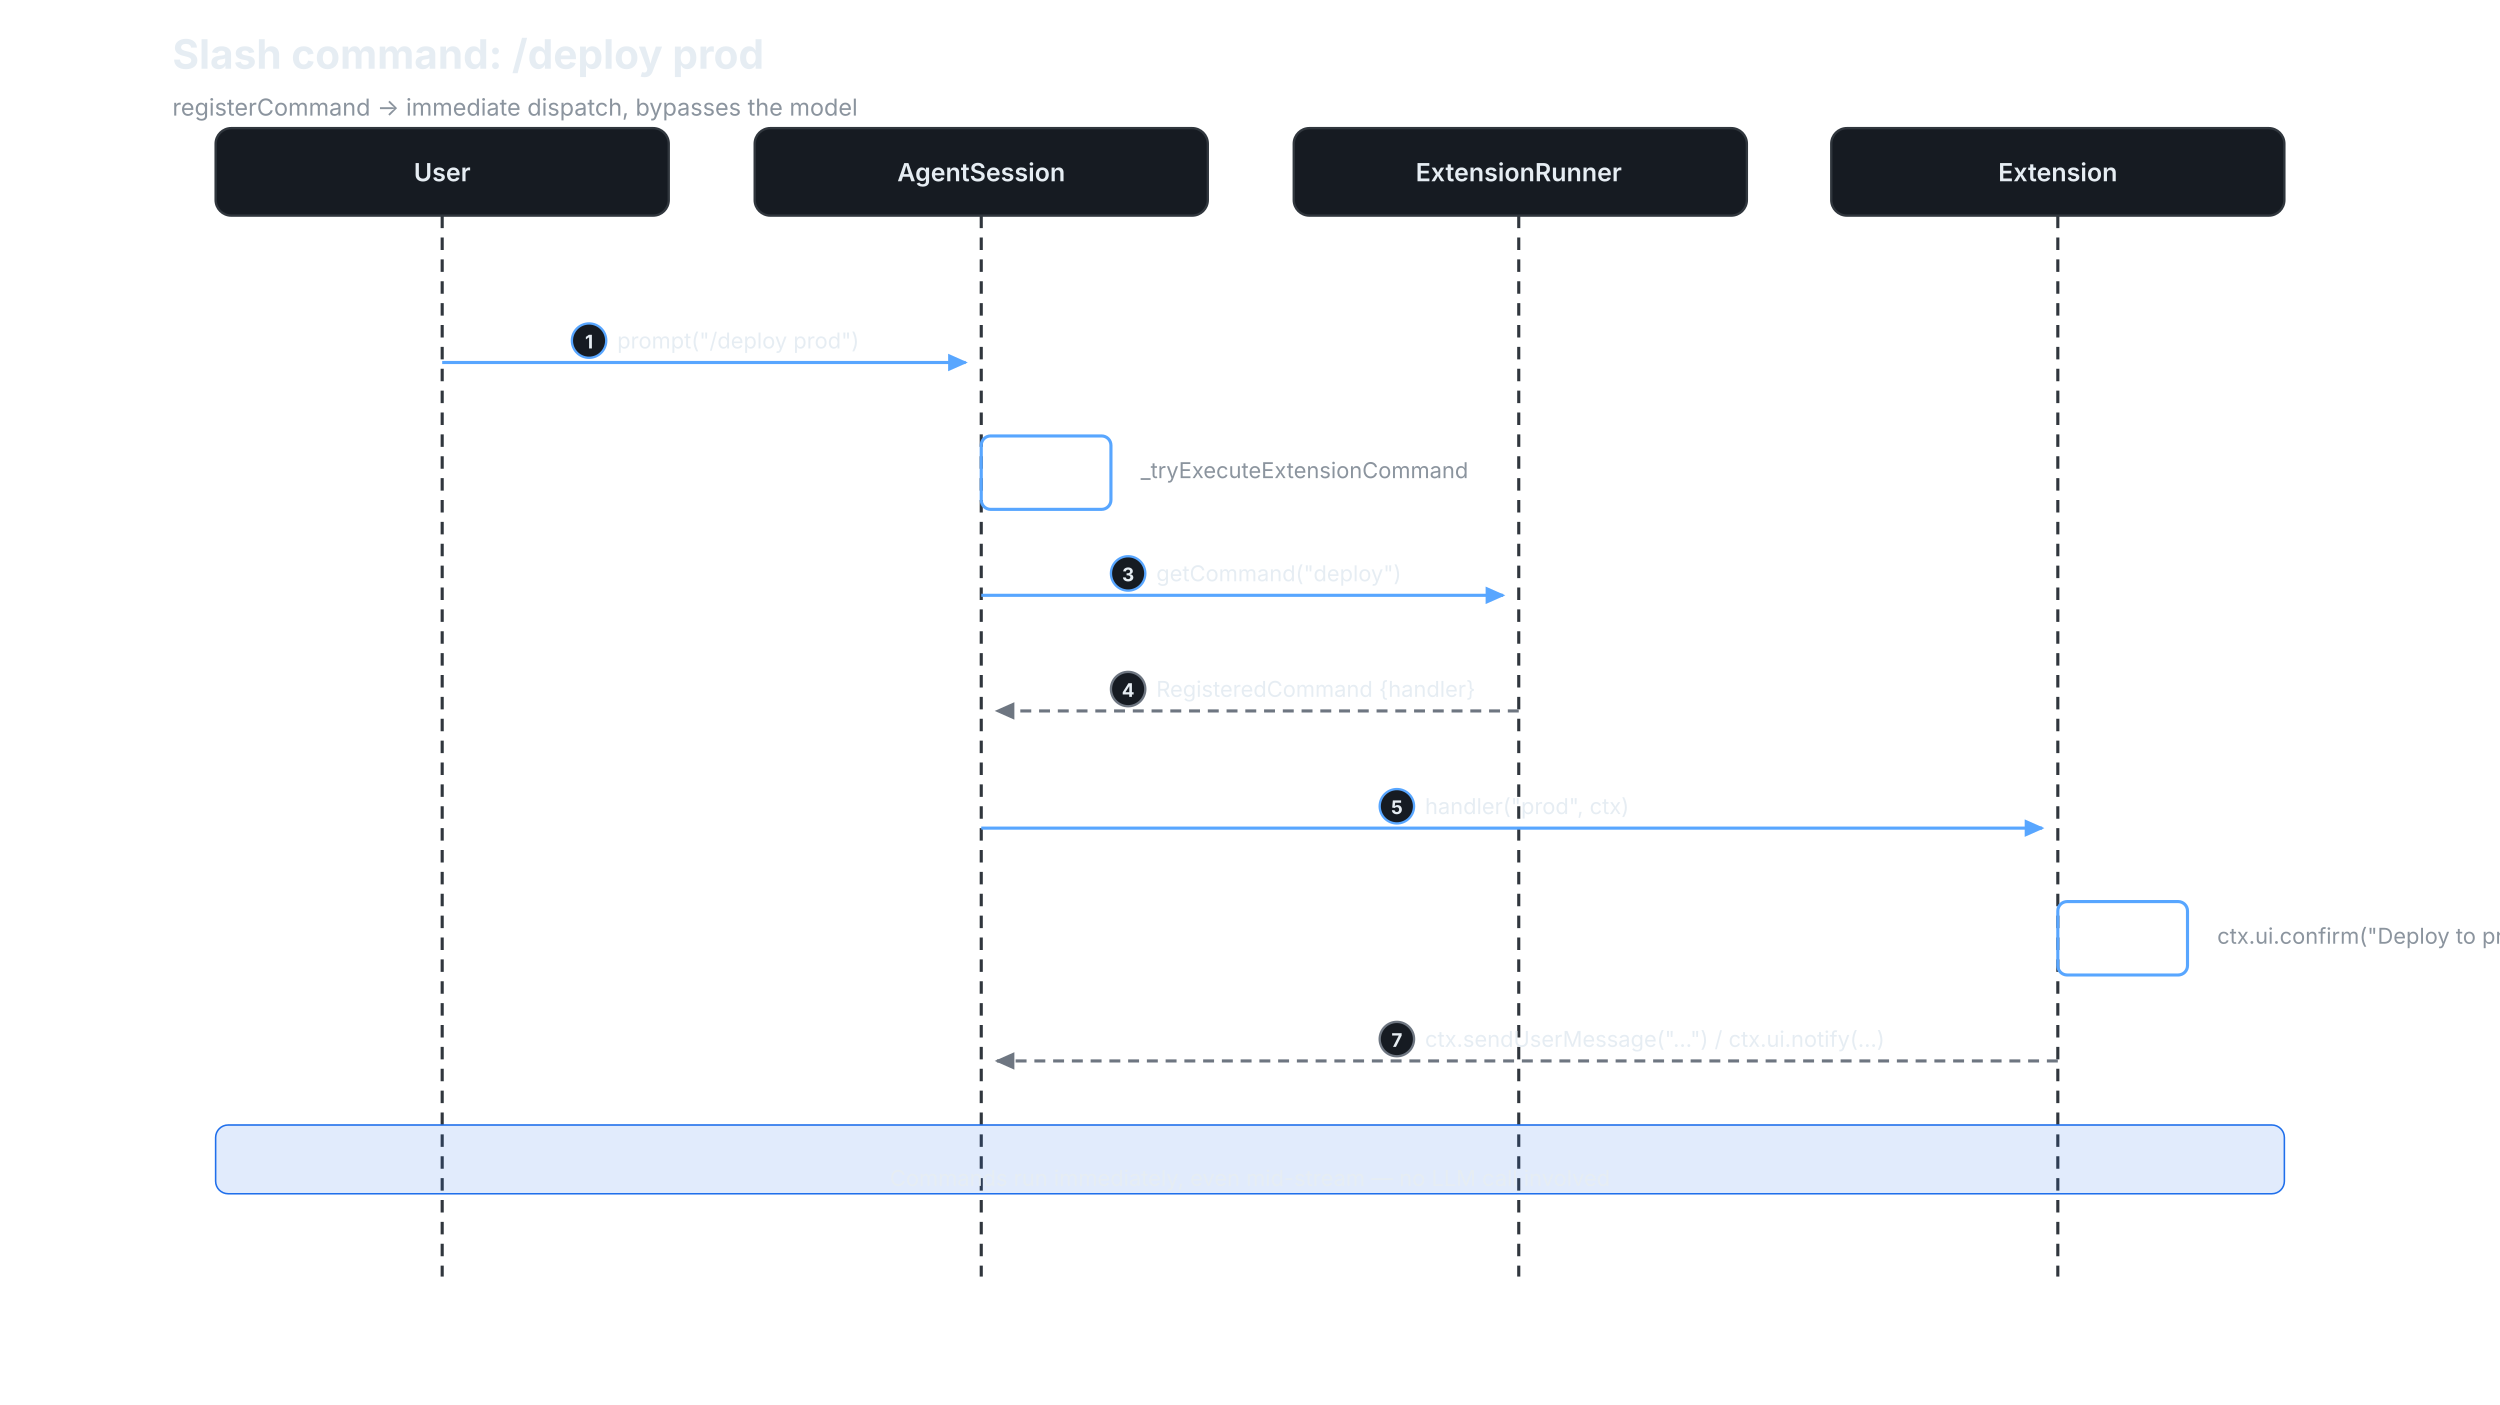
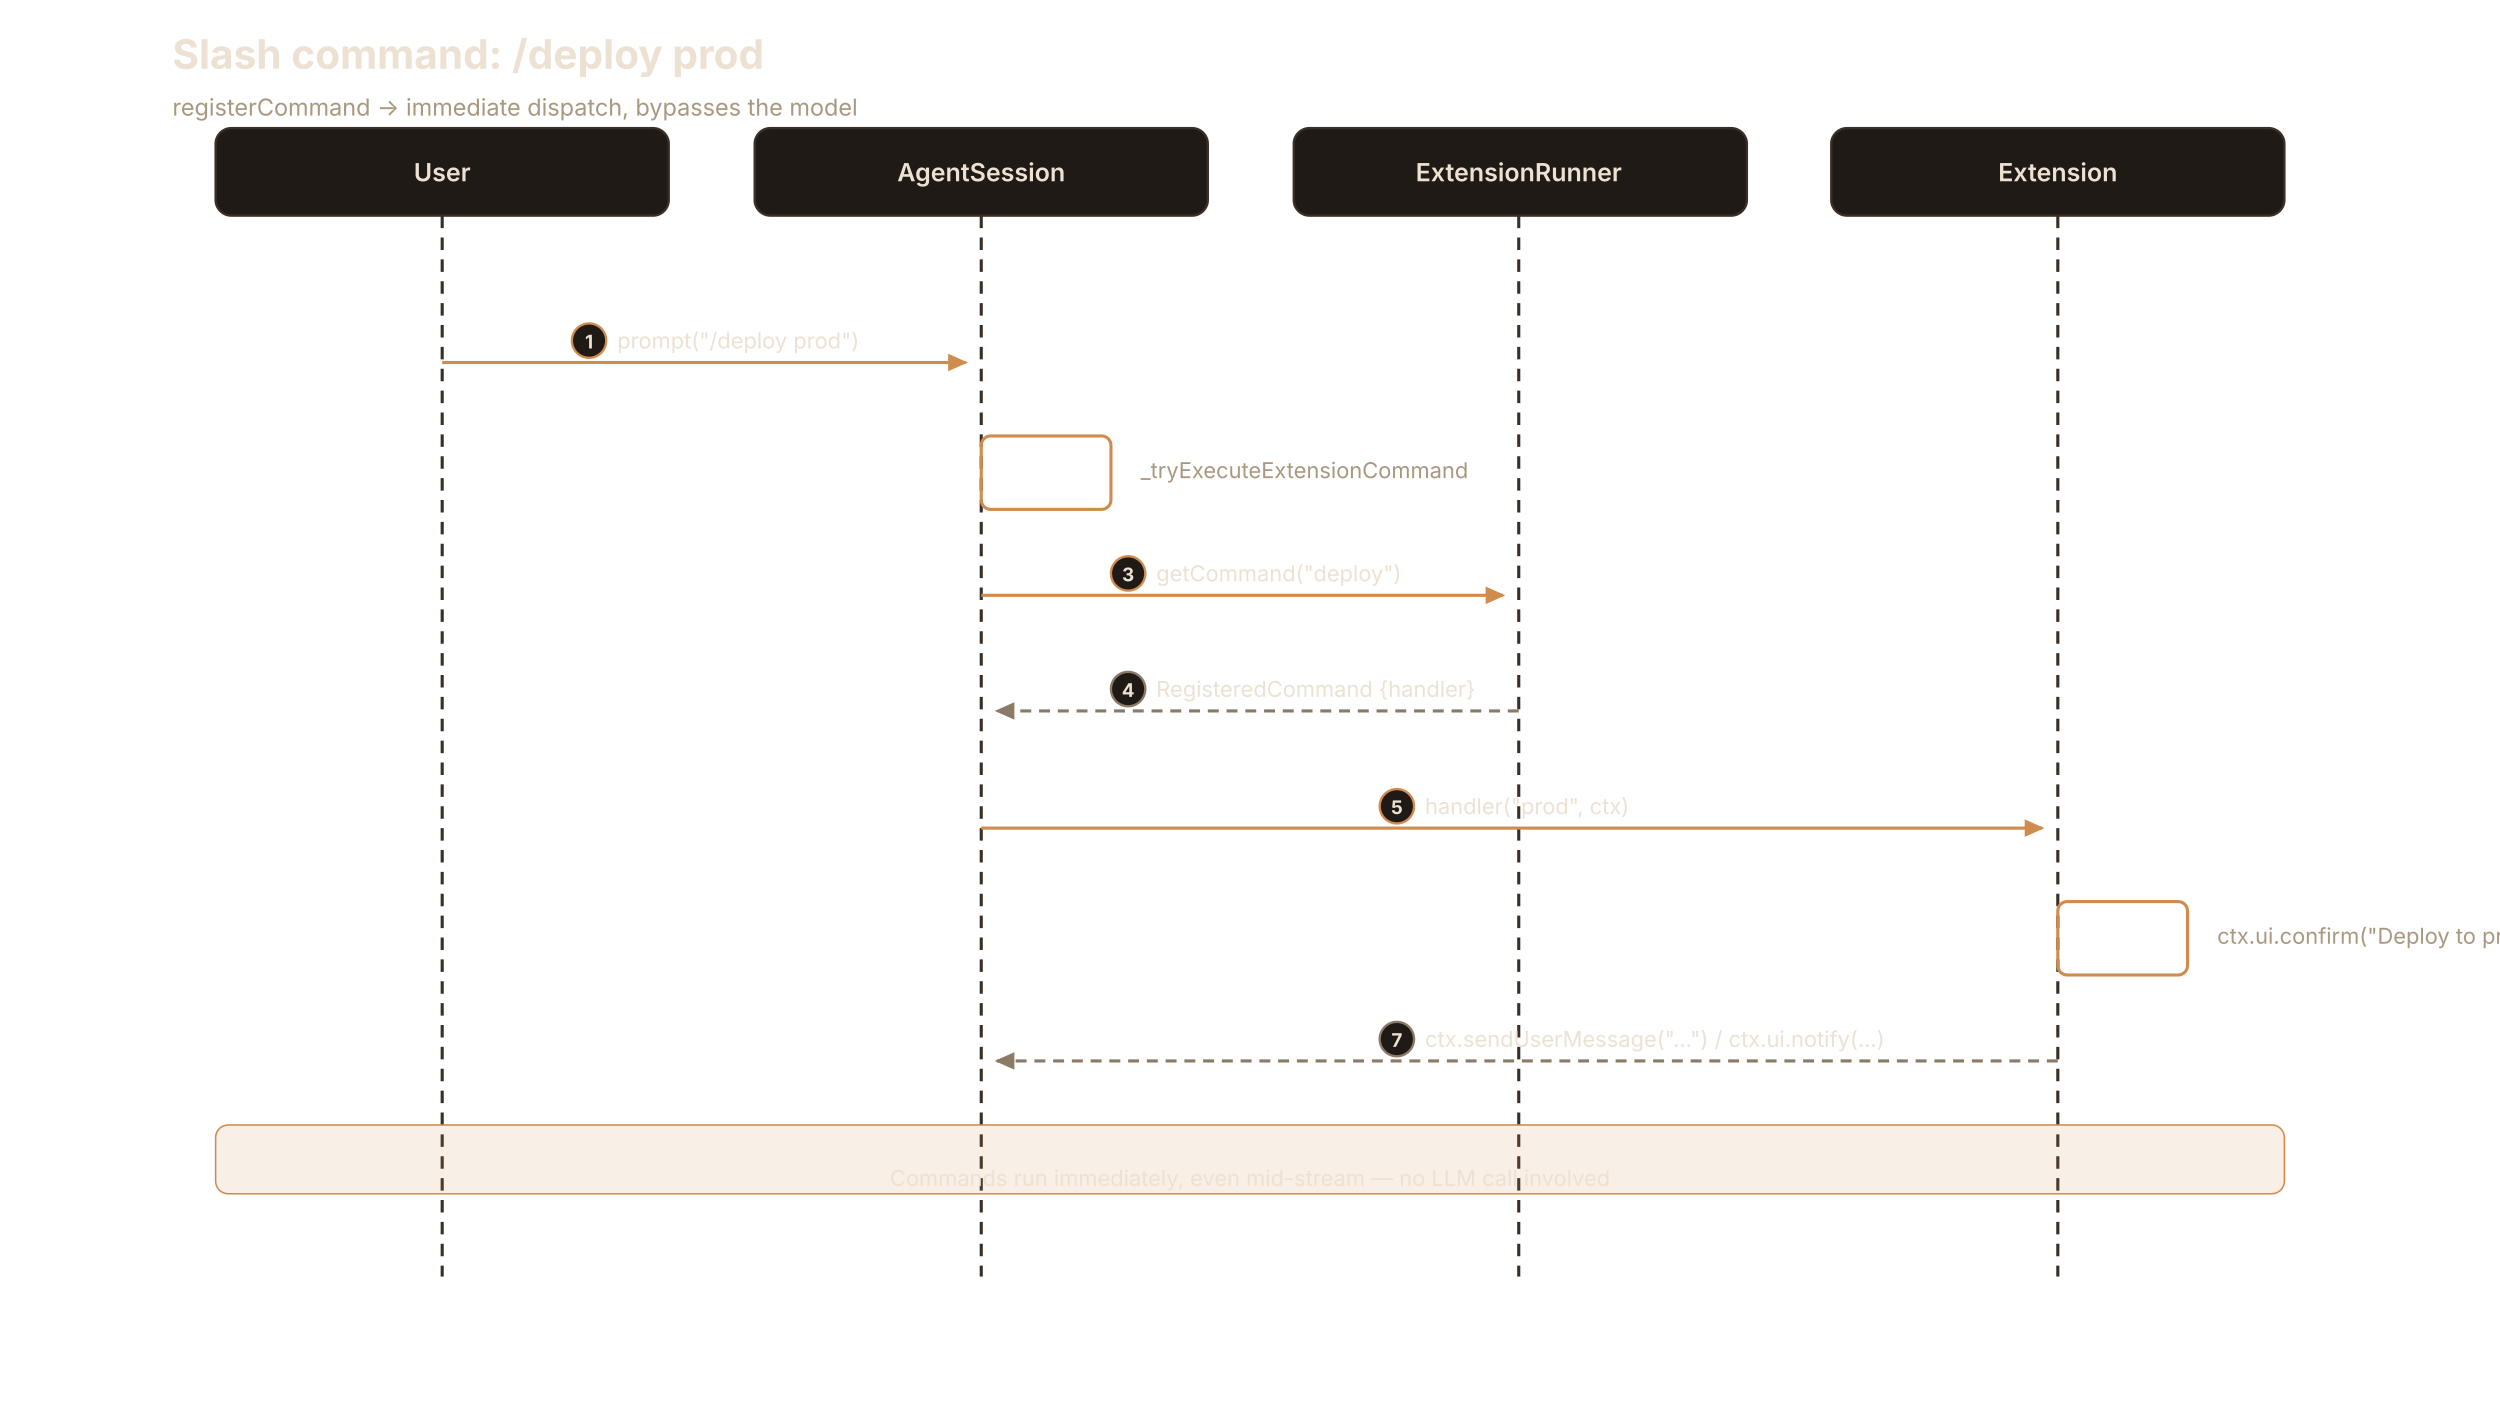
<svg xmlns="http://www.w3.org/2000/svg" viewBox="0 0 1600 899" width="1600" font-family="system-ui, -apple-system, sans-serif">
  <defs>
    <marker id="arrc" viewBox="0 0 10 10" refX="8" refY="5" markerWidth="7" markerHeight="7" orient="auto-start-reverse">
-       <path d="M 0 1 L 9 5 L 0 9 z" fill="#58a6ff" />
+       <path d="M 0 1 L 9 5 L 0 9 z" fill="#d08c4e" />
    </marker>
    <marker id="arrr" viewBox="0 0 10 10" refX="8" refY="5" markerWidth="7" markerHeight="7" orient="auto-start-reverse">
-       <path d="M 0 1 L 9 5 L 0 9 z" fill="#6e7681" />
+       <path d="M 0 1 L 9 5 L 0 9 z" fill="#8a7a66" />
    </marker>
  </defs>
-   <text x="110.345" y="44" font-size="26" font-weight="700" fill="#e6edf3">Slash command: /deploy prod</text>
-   <text x="110.345" y="74" font-size="15" fill="#8b949e">registerCommand → immediate dispatch, bypasses the model</text>
-   <line x1="283" y1="110" x2="283" y2="817" stroke="#30363d" stroke-width="2" stroke-dasharray="8 6" />
-   <rect x="138" y="82" width="290" height="56" rx="10" fill="#161b22" stroke="#30363d" stroke-width="1.5" />
-   <text x="283" y="116" text-anchor="middle" font-size="16" font-weight="600" fill="#e6edf3">User</text>
-   <line x1="628" y1="110" x2="628" y2="817" stroke="#30363d" stroke-width="2" stroke-dasharray="8 6" />
-   <rect x="483" y="82" width="290" height="56" rx="10" fill="#161b22" stroke="#30363d" stroke-width="1.5" />
-   <text x="628" y="116" text-anchor="middle" font-size="16" font-weight="600" fill="#e6edf3">AgentSession</text>
-   <line x1="972" y1="110" x2="972" y2="817" stroke="#30363d" stroke-width="2" stroke-dasharray="8 6" />
-   <rect x="828" y="82" width="290" height="56" rx="10" fill="#161b22" stroke="#30363d" stroke-width="1.5" />
-   <text x="972" y="116" text-anchor="middle" font-size="16" font-weight="600" fill="#e6edf3">ExtensionRunner</text>
-   <line x1="1317" y1="110" x2="1317" y2="817" stroke="#30363d" stroke-width="2" stroke-dasharray="8 6" />
-   <rect x="1172" y="82" width="290" height="56" rx="10" fill="#161b22" stroke="#30363d" stroke-width="1.5" />
-   <text x="1317" y="116" text-anchor="middle" font-size="16" font-weight="600" fill="#e6edf3">Extension</text>
-   <line x1="283" y1="232" x2="618" y2="232" stroke="#58a6ff" stroke-width="2" marker-end="url(#arrc)" />
-   <circle cx="377" cy="218" r="11" fill="#161b22" stroke="#58a6ff" stroke-width="1.5" />
-   <text x="377" y="223" text-anchor="middle" font-size="12" font-weight="700" fill="#e6edf3">1</text>
-   <text x="395" y="223" font-size="14" fill="#e6edf3">prompt("/deploy prod")</text>
-   <rect x="628" y="279" width="83" height="47" rx="6" fill="none" stroke="#58a6ff" stroke-width="2" />
-   <text x="730" y="306" font-size="14" fill="#8b949e">_tryExecuteExtensionCommand</text>
-   <line x1="628" y1="381" x2="962" y2="381" stroke="#58a6ff" stroke-width="2" marker-end="url(#arrc)" />
-   <circle cx="722" cy="367" r="11" fill="#161b22" stroke="#58a6ff" stroke-width="1.5" />
-   <text x="722" y="372" text-anchor="middle" font-size="12" font-weight="700" fill="#e6edf3">3</text>
-   <text x="740" y="372" font-size="14" fill="#e6edf3">getCommand("deploy")</text>
-   <line x1="972" y1="455" x2="638" y2="455" stroke="#6e7681" stroke-width="2" stroke-dasharray="7 5" marker-end="url(#arrr)" />
-   <circle cx="722" cy="441" r="11" fill="#161b22" stroke="#6e7681" stroke-width="1.5" />
-   <text x="722" y="446" text-anchor="middle" font-size="12" font-weight="700" fill="#e6edf3">4</text>
-   <text x="740" y="446" font-size="14" fill="#e6edf3">RegisteredCommand {handler}</text>
-   <line x1="628" y1="530" x2="1307" y2="530" stroke="#58a6ff" stroke-width="2" marker-end="url(#arrc)" />
-   <circle cx="894" cy="516" r="11" fill="#161b22" stroke="#58a6ff" stroke-width="1.5" />
-   <text x="894" y="521" text-anchor="middle" font-size="12" font-weight="700" fill="#e6edf3">5</text>
-   <text x="912" y="521" font-size="14" fill="#e6edf3">handler("prod", ctx)</text>
-   <rect x="1317" y="577" width="83" height="47" rx="6" fill="none" stroke="#58a6ff" stroke-width="2" />
-   <text x="1419" y="604" font-size="14" fill="#8b949e">ctx.ui.confirm("Deploy to prod?")</text>
-   <line x1="1317" y1="679" x2="638" y2="679" stroke="#6e7681" stroke-width="2" stroke-dasharray="7 5" marker-end="url(#arrr)" />
-   <circle cx="894" cy="665" r="11" fill="#161b22" stroke="#6e7681" stroke-width="1.5" />
-   <text x="894" y="670" text-anchor="middle" font-size="12" font-weight="700" fill="#e6edf3">7</text>
-   <text x="912" y="670" font-size="14" fill="#e6edf3">ctx.sendUserMessage("…") / ctx.ui.notify(…)</text>
-   <rect x="138" y="720" width="1324" height="44" rx="8" fill="#1f6feb22" stroke="#1f6feb" stroke-width="1" />
-   <text x="800" y="759" text-anchor="middle" font-size="14" fill="#e6edf3">Commands run immediately, even mid-stream — no LLM call involved</text>
+   <text x="110.345" y="44" font-size="26" font-weight="700" fill="#ece1d3">Slash command: /deploy prod</text>
+   <text x="110.345" y="74" font-size="15" fill="#a89880">registerCommand → immediate dispatch, bypasses the model</text>
+   <line x1="283" y1="110" x2="283" y2="817" stroke="#3a2f26" stroke-width="2" stroke-dasharray="8 6" />
+   <rect x="138" y="82" width="290" height="56" rx="10" fill="#1f1a15" stroke="#3a2f26" stroke-width="1.5" />
+   <text x="283" y="116" text-anchor="middle" font-size="16" font-weight="600" fill="#ece1d3">User</text>
+   <line x1="628" y1="110" x2="628" y2="817" stroke="#3a2f26" stroke-width="2" stroke-dasharray="8 6" />
+   <rect x="483" y="82" width="290" height="56" rx="10" fill="#1f1a15" stroke="#3a2f26" stroke-width="1.5" />
+   <text x="628" y="116" text-anchor="middle" font-size="16" font-weight="600" fill="#ece1d3">AgentSession</text>
+   <line x1="972" y1="110" x2="972" y2="817" stroke="#3a2f26" stroke-width="2" stroke-dasharray="8 6" />
+   <rect x="828" y="82" width="290" height="56" rx="10" fill="#1f1a15" stroke="#3a2f26" stroke-width="1.5" />
+   <text x="972" y="116" text-anchor="middle" font-size="16" font-weight="600" fill="#ece1d3">ExtensionRunner</text>
+   <line x1="1317" y1="110" x2="1317" y2="817" stroke="#3a2f26" stroke-width="2" stroke-dasharray="8 6" />
+   <rect x="1172" y="82" width="290" height="56" rx="10" fill="#1f1a15" stroke="#3a2f26" stroke-width="1.5" />
+   <text x="1317" y="116" text-anchor="middle" font-size="16" font-weight="600" fill="#ece1d3">Extension</text>
+   <line x1="283" y1="232" x2="618" y2="232" stroke="#d08c4e" stroke-width="2" marker-end="url(#arrc)" />
+   <circle cx="377" cy="218" r="11" fill="#1f1a15" stroke="#d08c4e" stroke-width="1.5" />
+   <text x="377" y="223" text-anchor="middle" font-size="12" font-weight="700" fill="#ece1d3">1</text>
+   <text x="395" y="223" font-size="14" fill="#ece1d3">prompt("/deploy prod")</text>
+   <rect x="628" y="279" width="83" height="47" rx="6" fill="none" stroke="#d08c4e" stroke-width="2" />
+   <text x="730" y="306" font-size="14" fill="#a89880">_tryExecuteExtensionCommand</text>
+   <line x1="628" y1="381" x2="962" y2="381" stroke="#d08c4e" stroke-width="2" marker-end="url(#arrc)" />
+   <circle cx="722" cy="367" r="11" fill="#1f1a15" stroke="#d08c4e" stroke-width="1.5" />
+   <text x="722" y="372" text-anchor="middle" font-size="12" font-weight="700" fill="#ece1d3">3</text>
+   <text x="740" y="372" font-size="14" fill="#ece1d3">getCommand("deploy")</text>
+   <line x1="972" y1="455" x2="638" y2="455" stroke="#8a7a66" stroke-width="2" stroke-dasharray="7 5" marker-end="url(#arrr)" />
+   <circle cx="722" cy="441" r="11" fill="#1f1a15" stroke="#8a7a66" stroke-width="1.5" />
+   <text x="722" y="446" text-anchor="middle" font-size="12" font-weight="700" fill="#ece1d3">4</text>
+   <text x="740" y="446" font-size="14" fill="#ece1d3">RegisteredCommand {handler}</text>
+   <line x1="628" y1="530" x2="1307" y2="530" stroke="#d08c4e" stroke-width="2" marker-end="url(#arrc)" />
+   <circle cx="894" cy="516" r="11" fill="#1f1a15" stroke="#d08c4e" stroke-width="1.5" />
+   <text x="894" y="521" text-anchor="middle" font-size="12" font-weight="700" fill="#ece1d3">5</text>
+   <text x="912" y="521" font-size="14" fill="#ece1d3">handler("prod", ctx)</text>
+   <rect x="1317" y="577" width="83" height="47" rx="6" fill="none" stroke="#d08c4e" stroke-width="2" />
+   <text x="1419" y="604" font-size="14" fill="#a89880">ctx.ui.confirm("Deploy to prod?")</text>
+   <line x1="1317" y1="679" x2="638" y2="679" stroke="#8a7a66" stroke-width="2" stroke-dasharray="7 5" marker-end="url(#arrr)" />
+   <circle cx="894" cy="665" r="11" fill="#1f1a15" stroke="#8a7a66" stroke-width="1.5" />
+   <text x="894" y="670" text-anchor="middle" font-size="12" font-weight="700" fill="#ece1d3">7</text>
+   <text x="912" y="670" font-size="14" fill="#ece1d3">ctx.sendUserMessage("…") / ctx.ui.notify(…)</text>
+   <rect x="138" y="720" width="1324" height="44" rx="8" fill="#d08c4e22" stroke="#d08c4e" stroke-width="1" />
+   <text x="800" y="759" text-anchor="middle" font-size="14" fill="#ece1d3">Commands run immediately, even mid-stream — no LLM call involved</text>
</svg>
